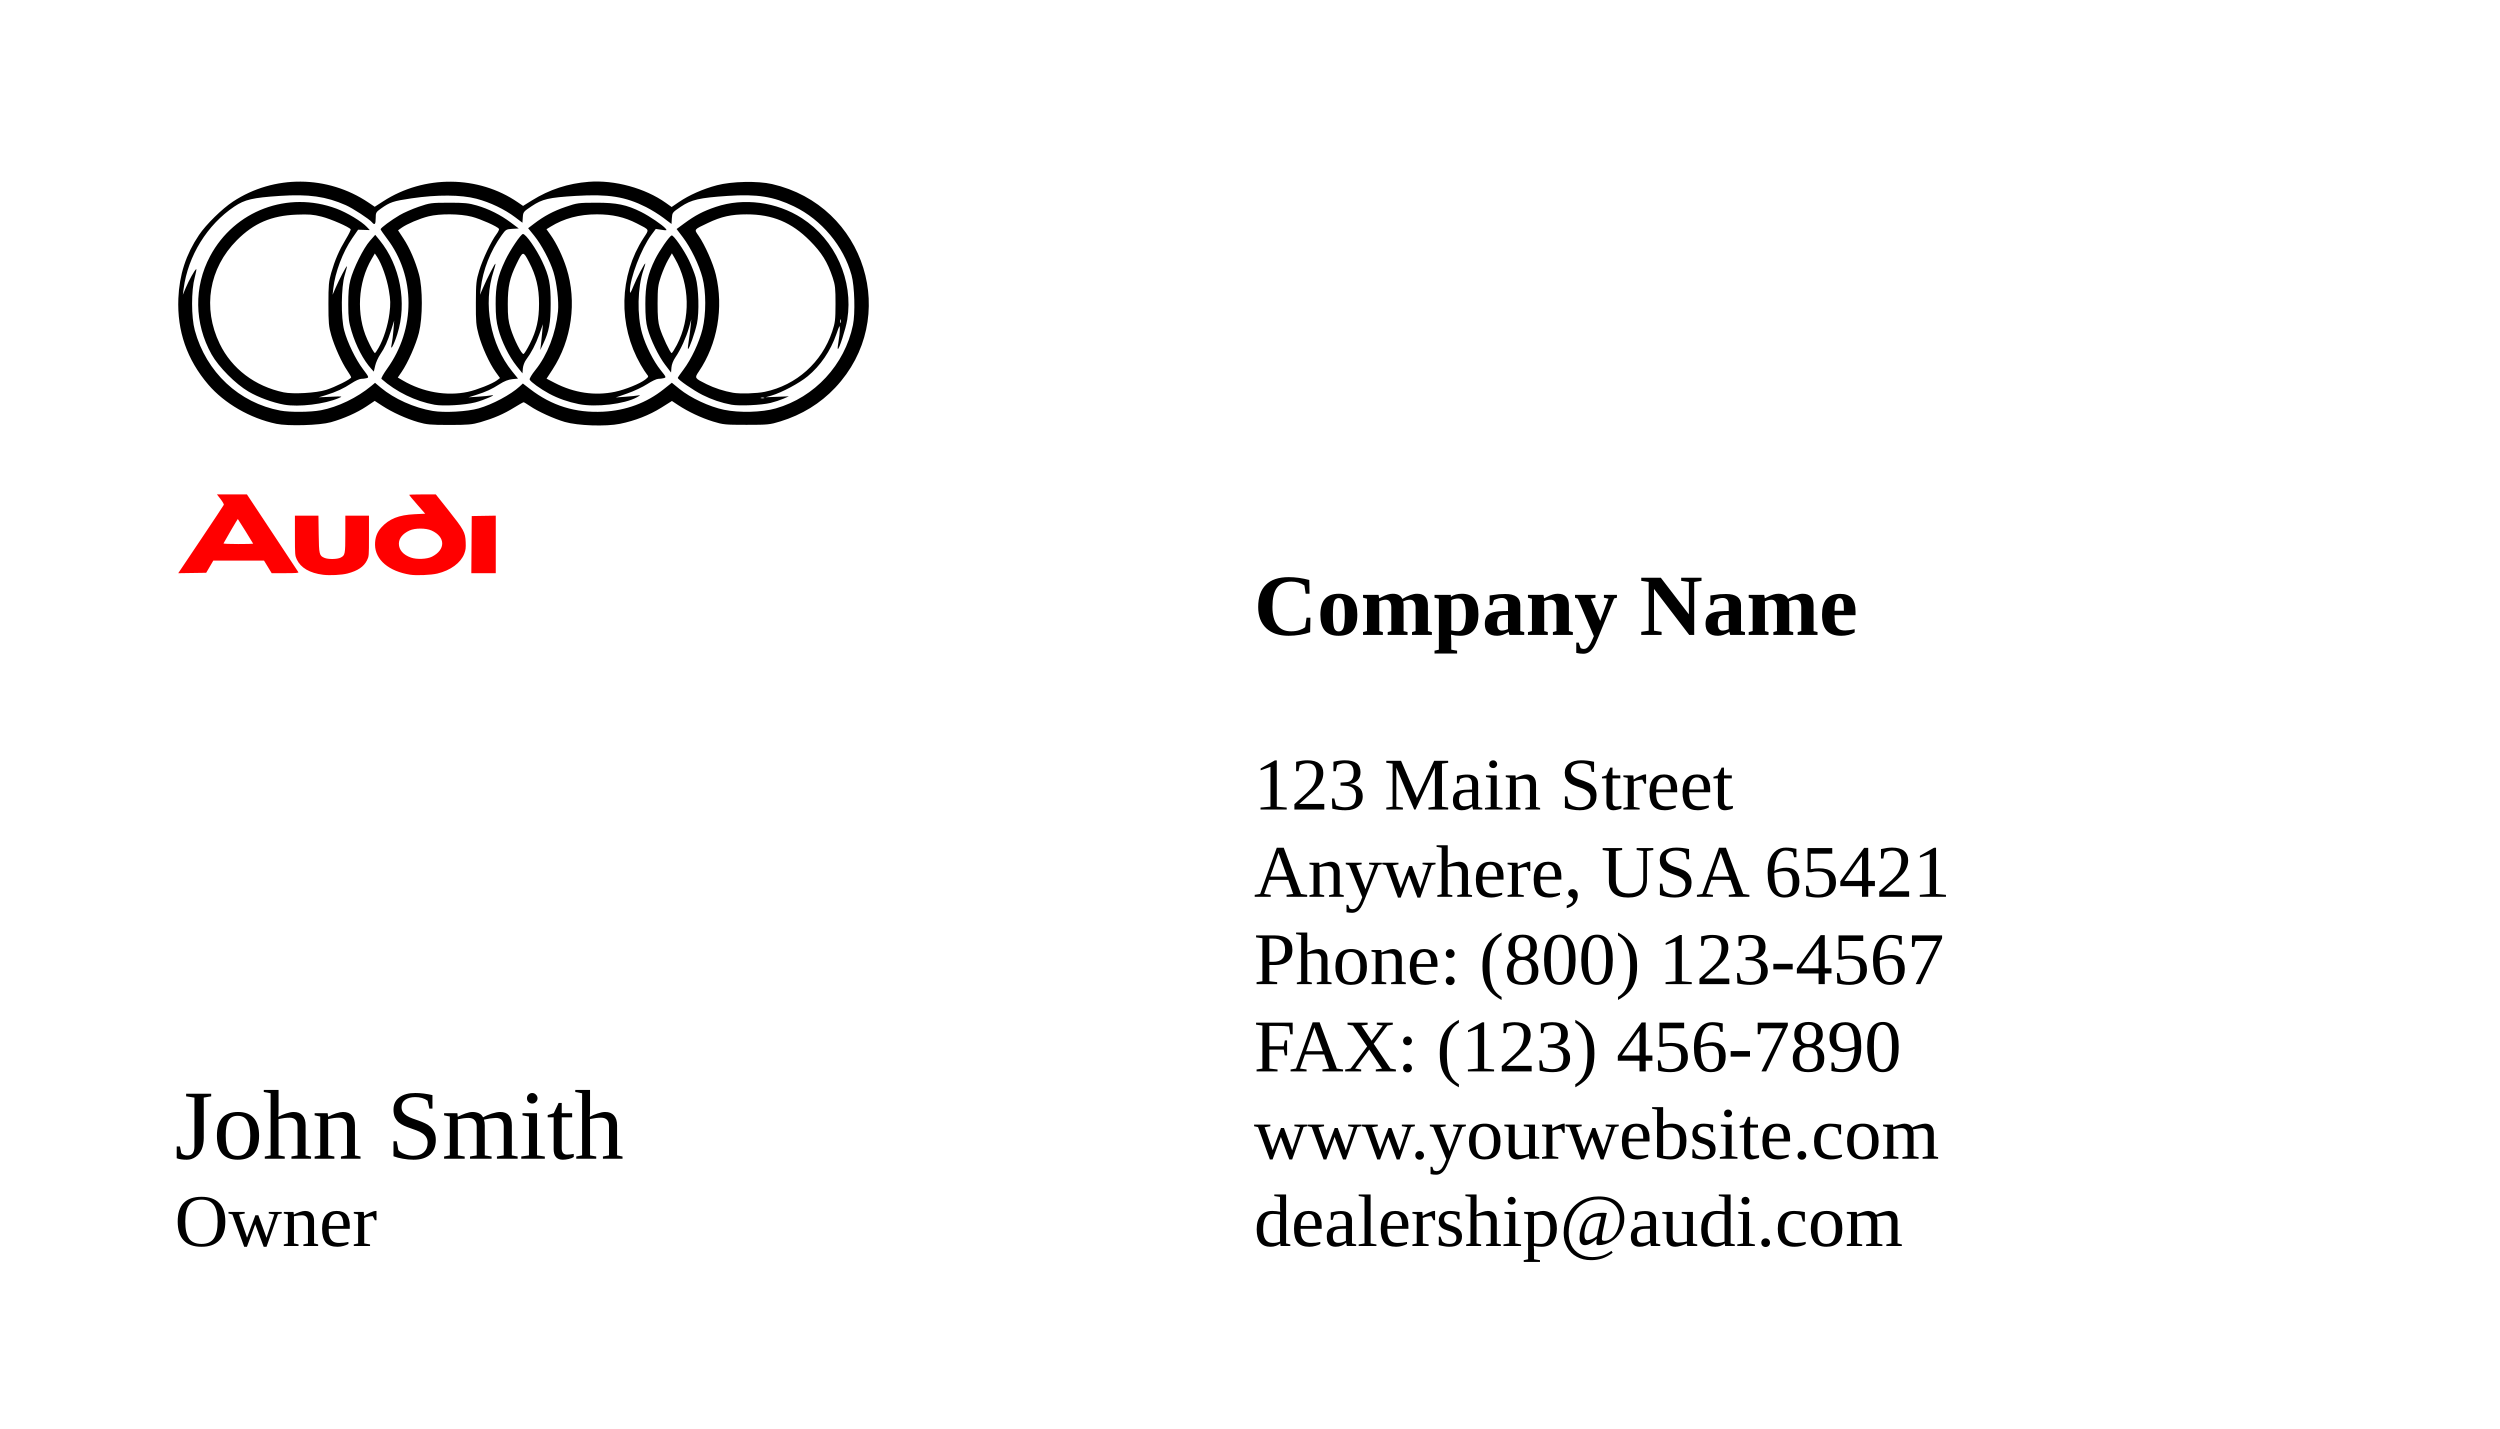
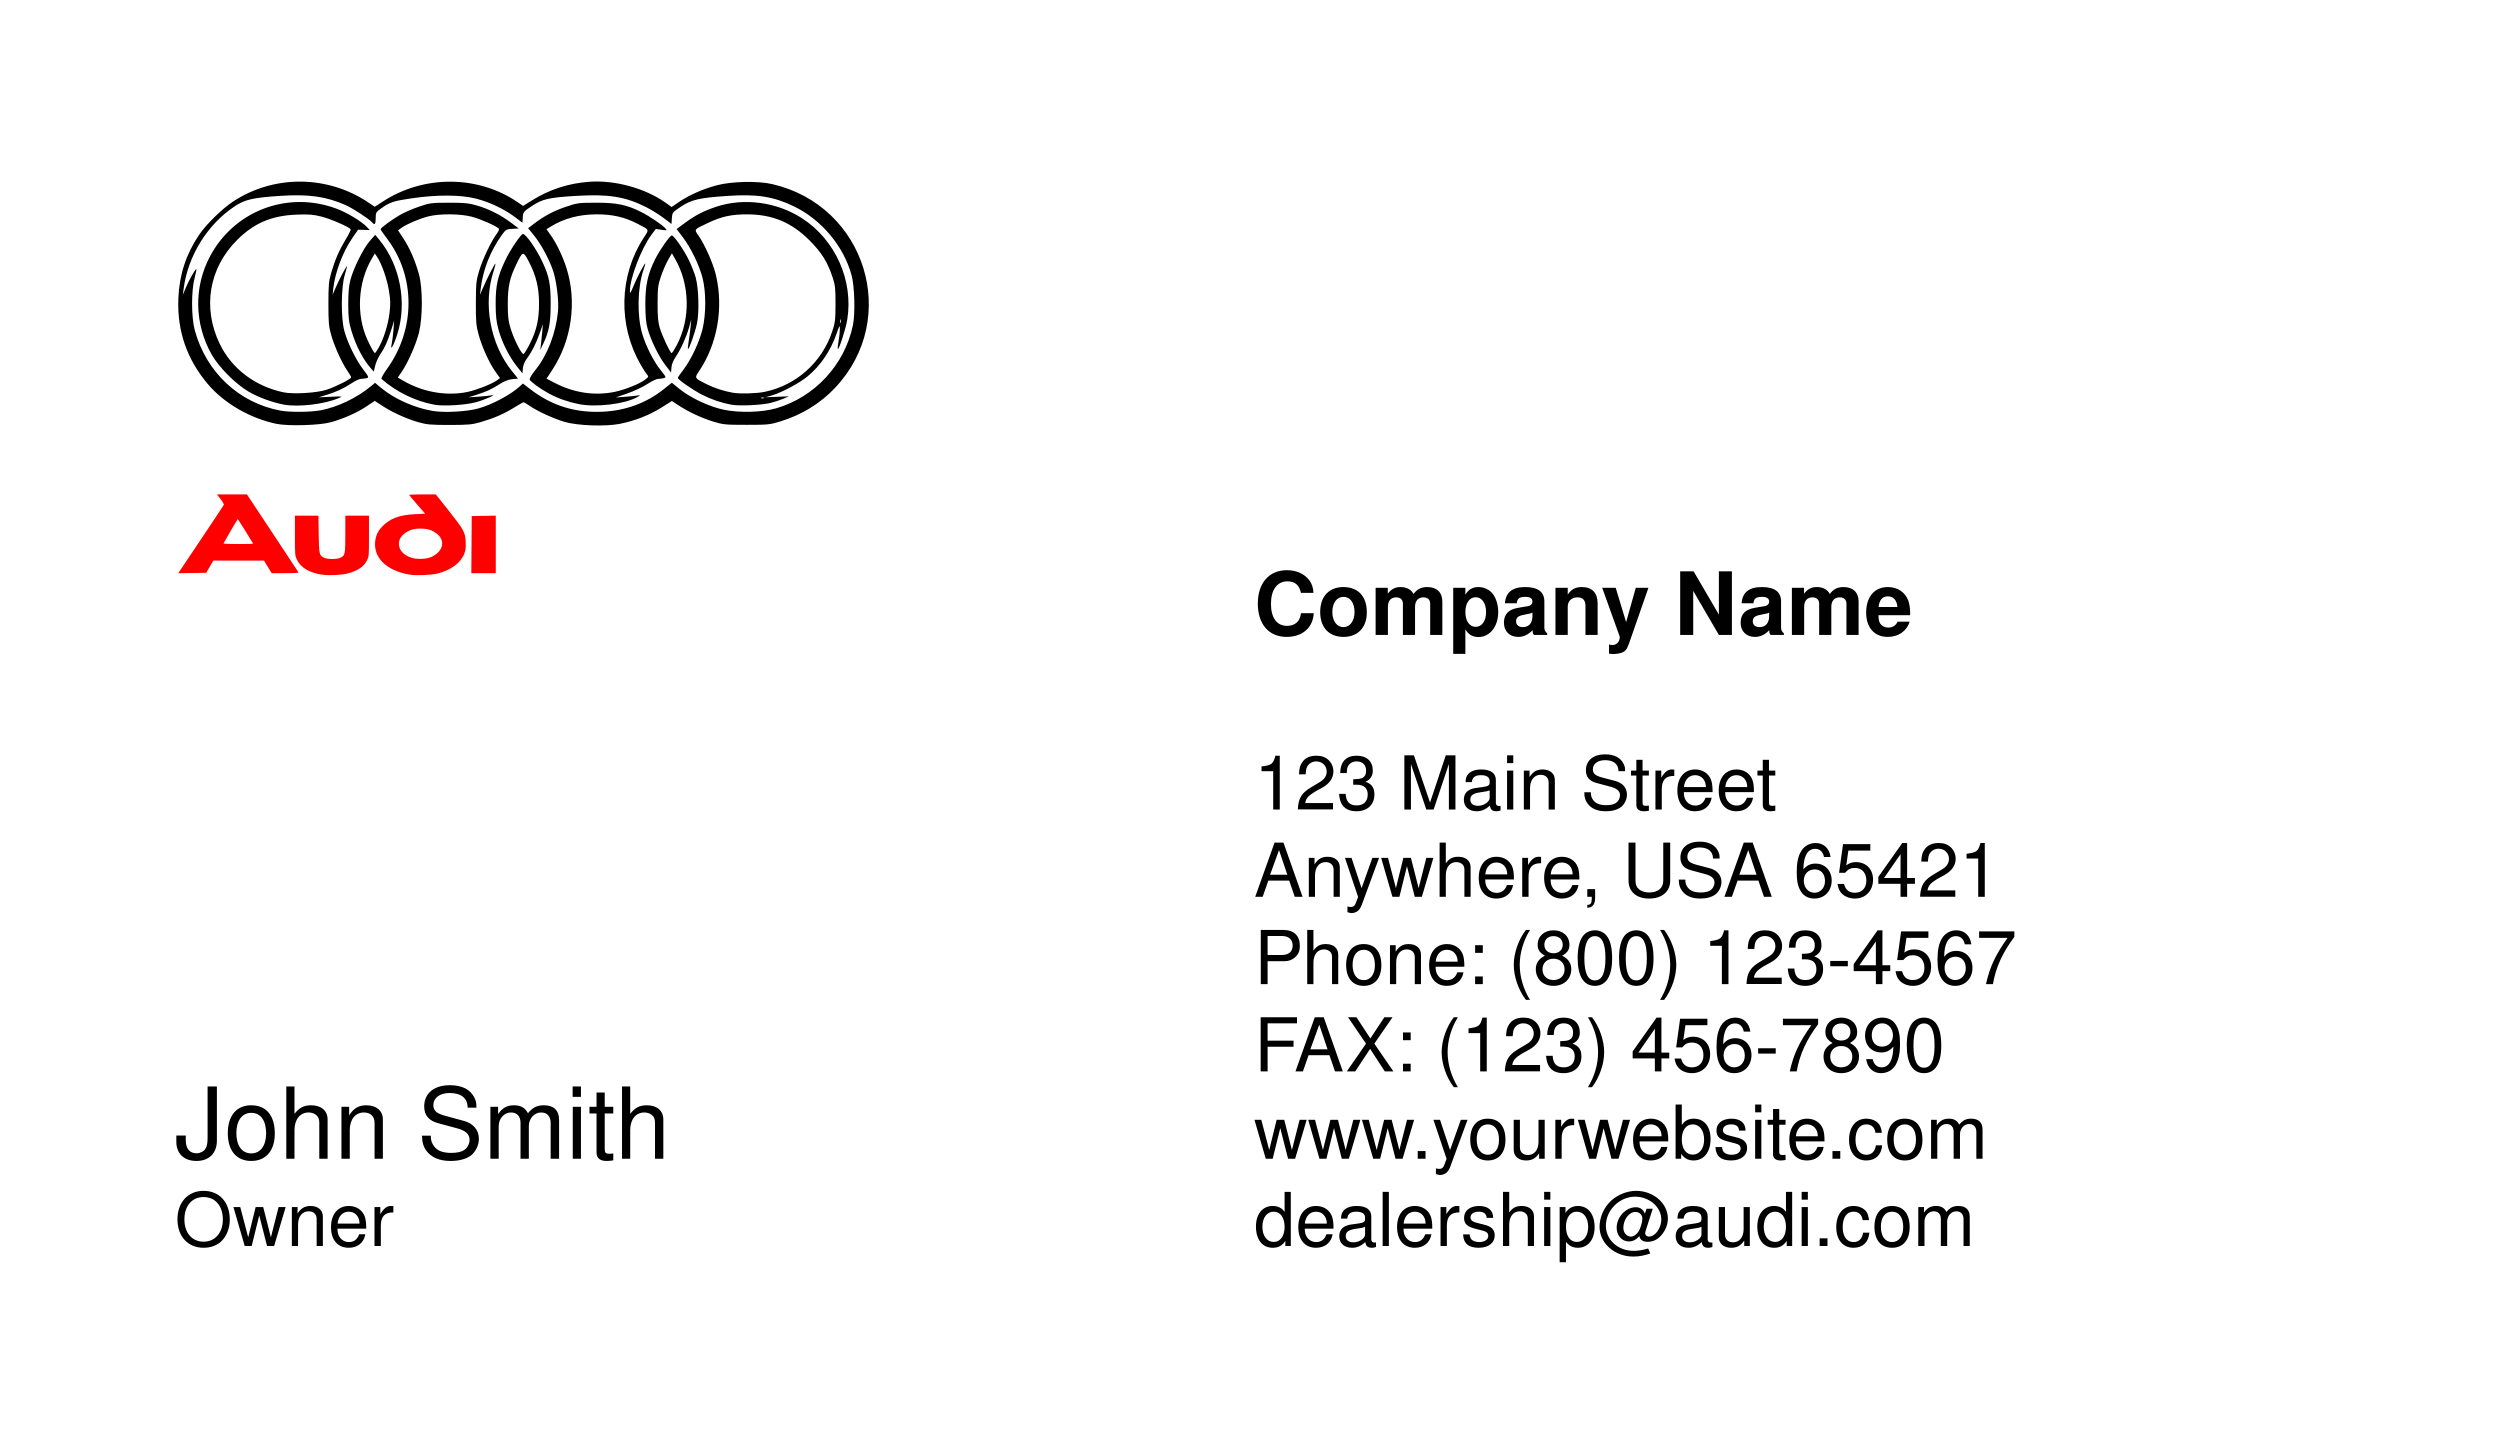
<svg xmlns="http://www.w3.org/2000/svg" id="svg2" viewBox="0 0 315 180" height="100%" width="100%" version="1.1">
-   <text id="line1" y="146" x="22" font-size="12.5px" style="text-anchor:start">John Smith</text>
-   <text id="line2" y="157" x="22" font-size="9.375px" style="text-anchor:start">Owner</text>
-   <text id="line3" y="80" x="158" font-size="11px" font-weight="bold" style="text-anchor:start">Company Name</text>
-   <text id="line4" y="102" x="158" font-size="9.375px" style="text-anchor:start">123 Main Street</text>
-   <text id="line5" y="113" x="158" font-size="9.375px" style="text-anchor:start">Anywhere, USA 65421</text>
-   <text id="line6" y="124" x="158" font-size="9.375px" style="text-anchor:start">Phone: (800) 123-4567</text>
-   <text id="line7" y="135" x="158" font-size="9.375px" style="text-anchor:start">FAX: (123) 456-7890</text>
-   <text id="line8" y="146" x="158" font-size="9.375px" style="text-anchor:start">www.yourwebsite.com</text>
-   <text id="line9" y="157" x="158" font-size="9.375px" style="text-anchor:start">dealership@audi.com</text>
+   <text id="line1" y="146" x="22" font-size="12.5px" style="text-anchor:start" font-family="Helvetica" fill="#000000">John Smith</text>
+   <text id="line2" y="157" x="22" font-size="9.375px" style="text-anchor:start" font-family="Helvetica" fill="#000000">Owner</text>
+   <text id="line3" y="80" x="158" font-size="11px" font-weight="bold" style="text-anchor:start" font-family="Helvetica" fill="#000000">Company Name</text>
+   <text id="line4" y="102" x="158" font-size="9.375px" style="text-anchor:start" font-family="Helvetica" fill="#000000">123 Main Street</text>
+   <text id="line5" y="113" x="158" font-size="9.375px" style="text-anchor:start" font-family="Helvetica" fill="#000000">Anywhere, USA 65421</text>
+   <text id="line6" y="124" x="158" font-size="9.375px" style="text-anchor:start" font-family="Helvetica" fill="#000000">Phone: (800) 123-4567</text>
+   <text id="line7" y="135" x="158" font-size="9.375px" style="text-anchor:start" font-family="Helvetica" fill="#000000">FAX: (123) 456-7890</text>
+   <text id="line8" y="146" x="158" font-size="9.375px" style="text-anchor:start" font-family="Helvetica" fill="#000000">www.yourwebsite.com</text>
+   <text id="line9" y="157" x="158" font-size="9.375px" style="text-anchor:start" font-family="Helvetica" fill="#000000">dealership@audi.com</text>
  <g id="g4330">
    <path id="path12197" d="m34.805 53.398c-3.276-0.686-6.534-2.566-8.563-4.941-2.683-3.141-3.937-6.749-3.769-10.85 0.122-2.982 0.961-5.564 2.6-7.997 0.89-1.322 2.911-3.308 4.289-4.214 5.159-3.393 11.912-3.344 17.062 0.125l0.791 0.533 1.078-0.697c5.154-3.334 11.979-3.279 16.955 0.136l0.66 0.453 1.119-0.697c2.2-1.37 4.542-2.136 7.16-2.341 3.249-0.254 7.102 0.799 9.703 2.651l0.736 0.524 0.911-0.622c1.29-0.881 3.062-1.664 4.793-2.119 1.873-0.492 5.134-0.563 6.941-0.151 11.808 2.697 16.216 16.912 7.958 25.665-1.874 1.986-4.188 3.408-6.912 4.246-1.308 0.402-1.566 0.428-4.255 0.428-2.675 0-2.951-0.027-4.222-0.419-1.473-0.454-3.128-1.233-4.384-2.063l-0.793-0.524-1.336 0.839c-1.502 0.943-3.328 1.657-5.213 2.039-1.776 0.36-5.311 0.239-6.951-0.238-1.37-0.398-3.408-1.328-4.387-2.002-0.384-0.264-0.745-0.48-0.803-0.48-0.058 0-0.603 0.307-1.21 0.683-1.293 0.799-2.549 1.343-4.227 1.829-1.051 0.305-1.563 0.35-3.917 0.35-2.361 0-2.864-0.045-3.929-0.354-1.498-0.434-3.261-1.236-4.526-2.06l-0.951-0.619-1.04 0.698c-1.168 0.783-2.867 1.538-4.483 1.992-1.413 0.396-5.394 0.511-6.885 0.199zm5.605-1.699c2.17-0.415 4.584-1.579 6.384-3.077l0.462-0.385 0.739 0.619c1.67 1.398 4.192 2.527 6.529 2.922 1.471 0.249 4.34 0.09 5.782-0.32 1.728-0.491 4.053-1.732 5.161-2.754l0.414-0.382 0.912 0.702c2.737 2.106 5.704 3.024 9.208 2.849 2.872-0.144 5.46-1.104 7.624-2.829l1.026-0.818 0.954 0.774c1.405 1.141 3.77 2.249 5.617 2.632 1.939 0.402 4.776 0.327 6.526-0.173 4.899-1.4 8.686-5.487 9.722-10.495 0.305-1.474 0.21-4.896-0.175-6.299-1.004-3.661-3.792-6.99-7.251-8.659-2.584-1.246-4.621-1.57-8.341-1.323-3.566 0.237-4.592 0.473-5.918 1.363-1.059 0.711-1.084 0.743-1.13 1.45l-0.047 0.723-1.015-0.768c-0.558-0.423-1.547-1.036-2.197-1.362-2.622-1.318-4.737-1.654-8.841-1.406-3.407 0.206-4.21 0.393-5.566 1.294-1.03 0.685-1.071 0.736-1.116 1.399l-0.047 0.689-0.923-0.699c-1.321-0.998-3.159-1.877-4.869-2.325-1.947-0.51-4.934-0.528-8.191-0.049-2.283 0.336-2.711 0.479-3.848 1.29-0.618 0.441-0.658 0.514-0.658 1.216 0 0.782-0.131 0.917-0.479 0.497-0.332-0.4-2.419-1.76-3.296-2.147-2.487-1.1-4.665-1.406-8.288-1.166-3.445 0.229-4.431 0.459-5.751 1.345-3.419 2.294-5.843 6.22-6.384 10.341l-0.102 0.774 0.368-0.875c0.398-0.949 1.116-2.235 1.314-2.358 0.068-0.042-0.013 0.425-0.18 1.036-0.452 1.661-0.448 5.003 0.008 6.682 1.431 5.266 5.576 9.148 10.797 10.111 1.202 0.222 3.798 0.2 5.064-0.042zm-4.616-0.713c-1.453-0.264-3.22-0.911-4.469-1.64-1.639-0.955-3.783-3.113-4.672-4.702-2.177-3.892-2.243-8.507-0.177-12.372 3.068-5.742 9.79-8.268 15.916-5.982 1.339 0.5 3.176 1.607 3.839 2.315l0.364 0.388-0.736-0.026-0.736-0.026-0.748 1.083c-1.183 1.714-2.159 4.305-2.38 6.321l-0.087 0.796 0.378-0.877c0.442-1.026 1.364-2.784 1.427-2.721 0.024 0.024-0.102 0.53-0.281 1.125-0.451 1.503-0.486 5.356-0.063 6.96 0.399 1.512 1.45 3.678 2.377 4.899 0.735 0.968 0.763 1.036 0.451 1.12-0.182 0.049-0.498 0.09-0.702 0.091-0.204 0.001-0.744 0.25-1.201 0.553-0.988 0.656-1.961 1.106-3.224 1.491l-0.928 0.283 1.547-0.073c1.487-0.07 1.526-0.064 1.006 0.162-1.777 0.77-5.058 1.165-6.902 0.832zm5.277-1.853c1.162-0.364 3.172-1.373 3.172-1.592 0-0.073-0.216-0.447-0.48-0.83-0.689-1.001-1.61-3.034-2.025-4.467-0.313-1.081-0.357-1.573-0.357-3.943 0-2.354 0.046-2.865 0.35-3.917 0.475-1.64 1.007-2.865 1.833-4.227 0.382-0.629 0.661-1.197 0.62-1.263-0.181-0.293-2.496-1.304-3.662-1.599-1.069-0.27-1.597-0.312-3.153-0.251-3.165 0.124-5.374 1.069-7.515 3.215-3.534 3.543-4.362 8.539-2.166 13.07 1.518 3.132 4.438 5.346 8.055 6.108 1.171 0.247 4.102 0.079 5.326-0.305zm13.667 1.862c-2.405-0.441-4.823-1.621-6.674-3.256-0.069-0.061 0.257-0.643 0.725-1.295 3.59-5.003 3.577-11.639-0.032-16.39-0.44-0.579-0.8-1.104-0.8-1.167 0-0.165 1.312-1.139 2.398-1.78 0.511-0.302 1.59-0.776 2.398-1.054 1.401-0.482 1.579-0.506 3.791-0.511 1.96-0.004 2.509 0.05 3.526 0.345 1.513 0.438 2.991 1.179 4.287 2.148l1.006 0.752-0.805 0.047c-0.762 0.044-0.832 0.085-1.327 0.774-1.447 2.017-2.378 4.38-2.662 6.761l-0.092 0.774 0.369-0.851c0.543-1.253 1.511-3.135 1.578-3.068 0.032 0.032-0.071 0.448-0.228 0.924-1.365 4.136-0.422 9.236 2.338 12.647l0.735 0.908-0.727 0.071c-0.481 0.047-1.017 0.258-1.585 0.623-1.005 0.645-1.731 0.978-3.009 1.378l-0.928 0.291 1.238-0.082c0.681-0.045 1.412-0.119 1.625-0.165 0.903-0.194-0.86 0.587-1.983 0.879-1.332 0.346-4.047 0.503-5.16 0.299zm4.211-1.62c1.117-0.237 3.114-1.03 3.685-1.464l0.366-0.278-0.561-0.78c-0.778-1.083-1.706-3.12-2.132-4.684-0.315-1.153-0.358-1.648-0.347-4.023 0.01-2.475 0.047-2.824 0.426-4.066 0.437-1.434 1.513-3.701 2.175-4.583 0.217-0.289 0.357-0.587 0.311-0.661-0.18-0.292-2.323-1.248-3.43-1.531-1.484-0.38-4.01-0.401-5.44-0.047-1.124 0.279-2.715 0.953-3.402 1.442l-0.446 0.318 0.678 1.032c0.79 1.202 1.498 2.836 1.957 4.511 0.483 1.764 0.481 5.439-0.004 7.367-0.372 1.479-1.396 3.797-2.183 4.941l-0.481 0.7 0.66 0.386c2.502 1.465 5.501 1.986 8.171 1.421zm13.994 1.545c-1.367-0.272-2.623-0.714-3.756-1.323-1.094-0.588-2.343-1.492-2.451-1.774-0.044-0.116 0.277-0.652 0.715-1.192 1.517-1.87 2.587-4.644 2.857-7.402 0.12-1.228-0.15-3.583-0.568-4.947-0.431-1.407-1.521-3.464-2.43-4.584l-0.765-0.944 0.729-0.556c1.287-0.982 2.448-1.601 3.999-2.132 1.45-0.497 1.614-0.519 3.836-0.524 2.592-0.006 3.858 0.255 5.694 1.175 1.045 0.524 2.7 1.649 3.056 2.078 0.209 0.252 0.176 0.262-0.503 0.16l-0.727-0.109-0.553 0.743c-1.263 1.697-2.721 5.503-2.707 7.068 0.003 0.402 0.079 0.299 0.453-0.621 0.421-1.037 1.363-2.841 1.483-2.841 0.03 0-0.072 0.367-0.227 0.816-0.755 2.194-0.829 5.709-0.169 8.001 0.447 1.551 1.437 3.514 2.337 4.63 0.695 0.862 0.717 0.917 0.4 1.002-0.185 0.05-0.505 0.091-0.712 0.092-0.207 0.001-0.829 0.298-1.384 0.66s-1.673 0.889-2.486 1.171l-1.479 0.513 1.238-0.09c0.681-0.05 1.412-0.128 1.625-0.173 0.285-0.061 0.231 0.003-0.204 0.243-1.553 0.859-5.166 1.285-7.3 0.86zm4.551-1.555c1.29-0.271 3.172-1.034 3.812-1.543 0.424-0.338 0.438-0.382 0.207-0.649-0.136-0.157-0.491-0.707-0.788-1.222-2.87-4.97-2.723-11.221 0.376-15.98 0.724-1.113 0.791-0.971-0.864-1.822-1.545-0.794-3.079-1.143-5.026-1.143-2.223 0-4.156 0.515-5.843 1.558l-0.512 0.316 0.517 0.726c0.747 1.049 1.538 2.699 2.008 4.19 1.331 4.22 0.662 9.049-1.77 12.775l-0.745 1.141 1.033 0.536c2.437 1.264 5.064 1.65 7.595 1.118zm14.686 1.631c-1.288-0.236-2.482-0.639-3.677-1.24-1.135-0.571-3.109-1.937-3.1-2.146 0.003-0.057 0.321-0.521 0.709-1.031 0.982-1.294 2-3.458 2.402-5.106 0.465-1.904 0.463-4.729-0.005-6.498-0.426-1.613-1.468-3.757-2.463-5.07l-0.794-1.048 0.932-0.686c1.421-1.046 2.408-1.563 4.015-2.105 3.498-1.179 7.66-0.63 10.847 1.43 4.212 2.722 6.503 7.846 5.71 12.768-0.189 1.171-1.052 3.85-1.194 3.707-0.039-0.039 0.004-0.473 0.095-0.965 0.091-0.492 0.164-1.178 0.163-1.524-0.001-0.589-0.03-0.548-0.442 0.634-0.732 2.103-2.006 3.971-3.617 5.301-1.042 0.861-3.274 2.052-4.526 2.415l-0.774 0.225 1.47-0.061 1.47-0.061-0.696 0.305c-0.383 0.168-1.114 0.407-1.625 0.531-1.138 0.277-3.92 0.404-4.9 0.224zm4.088-0.883c-0.106-0.043-0.28-0.043-0.387 0-0.106 0.043-0.019 0.078 0.193 0.078s0.3-0.035 0.193-0.078zm0.101-0.745c3.976-0.836 7.179-3.699 8.484-7.584 0.373-1.112 0.416-1.466 0.422-3.481 0.005-1.949-0.042-2.386-0.356-3.326-0.66-1.977-1.382-3.142-2.884-4.652-2.3-2.312-4.706-3.316-7.947-3.316-1.948 0-3.195 0.277-4.897 1.088-1.808 0.861-1.744 0.772-1.165 1.613 0.803 1.167 1.826 3.475 2.165 4.887 1.007 4.19 0.208 8.751-2.14 12.216-0.559 0.824-0.553 0.833 0.985 1.599 0.966 0.481 2.201 0.881 3.326 1.076 0.897 0.156 2.997 0.093 4.008-0.12zm9.555-9.093c-0.043-0.106-0.078-0.019-0.078 0.193s0.035 0.3 0.078 0.193c0.043-0.106 0.043-0.28 0-0.387zm-40.835 5.84c-0.947-1.186-1.877-3.063-2.299-4.641-0.252-0.941-0.332-1.701-0.337-3.172-0.008-2.303 0.246-3.461 1.204-5.493 0.609-1.292 1.976-3.326 2.235-3.326 0.366 0 1.666 1.852 2.418 3.443 0.886 1.876 1.08 2.846 1.074 5.375-0.005 2.412-0.2 3.456-0.93 4.997l-0.382 0.805 0.082-0.667c0.045-0.367 0.12-1.098 0.167-1.625l0.086-0.957-0.454 1.264c-0.455 1.268-1.021 2.358-1.673 3.223-0.192 0.255-0.372 0.743-0.4 1.083l-0.05 0.619-0.741-0.928zm1.676-2.802c0.835-1.653 1.154-3.049 1.154-5.047 0-2.003-0.365-3.529-1.252-5.233-0.749-1.439-0.778-1.435-1.579 0.207-0.871 1.786-1.105 2.858-1.107 5.063-0.001 1.59 0.063 2.14 0.358 3.094 0.431 1.393 1.39 3.281 1.629 3.207 0.094-0.029 0.453-0.61 0.796-1.29zm17.057 2.669c-0.847-1.114-1.834-3.146-2.229-4.586-0.201-0.731-0.277-1.576-0.279-3.094-0.003-2.38 0.295-3.743 1.236-5.647 0.53-1.073 1.794-2.894 2.074-2.989 0.235-0.079 1.546 1.804 2.189 3.143 0.326 0.681 0.708 1.655 0.847 2.166 0.376 1.374 0.457 4.375 0.157 5.792-0.241 1.139-1.014 3.318-1.134 3.198-0.034-0.034 0.006-0.47 0.091-0.968 0.084-0.498 0.192-1.323 0.241-1.834l0.088-0.928-0.285 1.026c-0.339 1.22-1.063 2.809-1.704 3.742-0.284 0.413-0.483 0.919-0.512 1.306l-0.049 0.632-0.729-0.96zm1.47-2.536c1.732-3.309 1.637-7.597-0.242-10.851l-0.391-0.678-0.48 0.833c-0.264 0.458-0.668 1.39-0.898 2.07-0.373 1.106-0.418 1.468-0.424 3.404-0.004 1.664 0.059 2.381 0.276 3.094 0.319 1.052 1.319 3.172 1.496 3.172 0.064 0 0.363-0.47 0.664-1.044zm-38.512 3.025c-0.996-1.106-1.912-2.852-2.477-4.718-0.352-1.163-0.414-1.656-0.422-3.374-0.006-1.45 0.068-2.313 0.267-3.094 0.374-1.466 1.641-4.008 2.461-4.938l0.67-0.76 0.557 0.683c2.59 3.175 3.474 7.877 2.226 11.83-0.449 1.423-0.942 2.285-0.71 1.245 0.074-0.332 0.175-1.133 0.225-1.779l0.091-1.176-0.368 1.16c-0.481 1.52-0.807 2.247-1.384 3.094-0.261 0.383-0.551 1.03-0.645 1.439l-0.171 0.742-0.32-0.356zm0.915-2.638c0.63-1.082 1.188-2.844 1.377-4.348 0.15-1.194 0.137-1.653-0.08-2.935-0.251-1.48-0.892-3.296-1.474-4.177l-0.288-0.436-0.401 0.685c-1.742 2.972-1.962 7.042-0.548 10.16 0.452 0.996 0.858 1.709 0.974 1.709 0.032 0 0.231-0.296 0.442-0.658z" />
    <path id="path12197-1" d="m40.709 72.421c-1.679-0.21-2.822-0.878-3.316-1.937-0.223-0.478-0.231-0.586-0.232-3.002l-0.001-2.506h1.481 1.481l0.033 2.312c0.037 2.581 0.073 2.73 0.732 3.006 0.479 0.2 1.6 0.182 2.029-0.033 0.566-0.284 0.594-0.423 0.595-2.977l0.002-2.307h1.489 1.489v2.561c0 2.553-0.001 2.562-0.256 3.074-0.397 0.797-1.167 1.315-2.452 1.649-0.725 0.189-2.22 0.267-3.072 0.16zm10.99-0.006c-2.702-0.424-4.419-1.875-4.444-3.756-0.011-0.884 0.236-1.578 0.778-2.181 0.996-1.108 2.202-1.591 4.206-1.687l1.335-0.064-1.012-1.159c-0.557-0.637-1.012-1.184-1.012-1.216 0-0.031 0.757-0.057 1.681-0.057h1.681l1.596 2.01c1.94 2.443 2.116 2.767 2.168 3.989 0.031 0.745 0.001 0.997-0.179 1.474-0.433 1.149-1.733 2.107-3.392 2.5-0.799 0.189-2.633 0.267-3.407 0.146zm2.729-2.271c1.742-0.886 1.718-2.497-0.05-3.298-0.717-0.325-2.077-0.327-2.779-0.004-0.864 0.398-1.34 0.988-1.34 1.662 0 0.781 0.538 1.402 1.522 1.752 0.724 0.258 2.026 0.203 2.647-0.113zm-29.123-2.163c1.566-2.335 2.87-4.303 2.897-4.374 0.027-0.071-0.157-0.395-0.409-0.72l-0.459-0.591h1.89 1.89l3.204 4.838c1.762 2.661 3.237 4.894 3.277 4.962 0.056 0.097-0.299 0.124-1.646 0.124h-1.718l-0.483-0.794-0.483-0.794h-3.193-3.193l-0.449 0.769-0.449 0.769-1.762 0.027-1.762 0.027 2.848-4.245zm6.594 0.524c0-0.038-1.861-3.033-1.933-3.111-0.02-0.021-1.435 2.388-1.809 3.081-0.022 0.041 0.811 0.074 1.851 0.074s1.891-0.02 1.891-0.044zm27.514 0.118 0.026-3.598 1.514-0.027 1.514-0.027v3.625 3.625h-1.54-1.54z" fill="#f00" />
  </g>
</svg>
